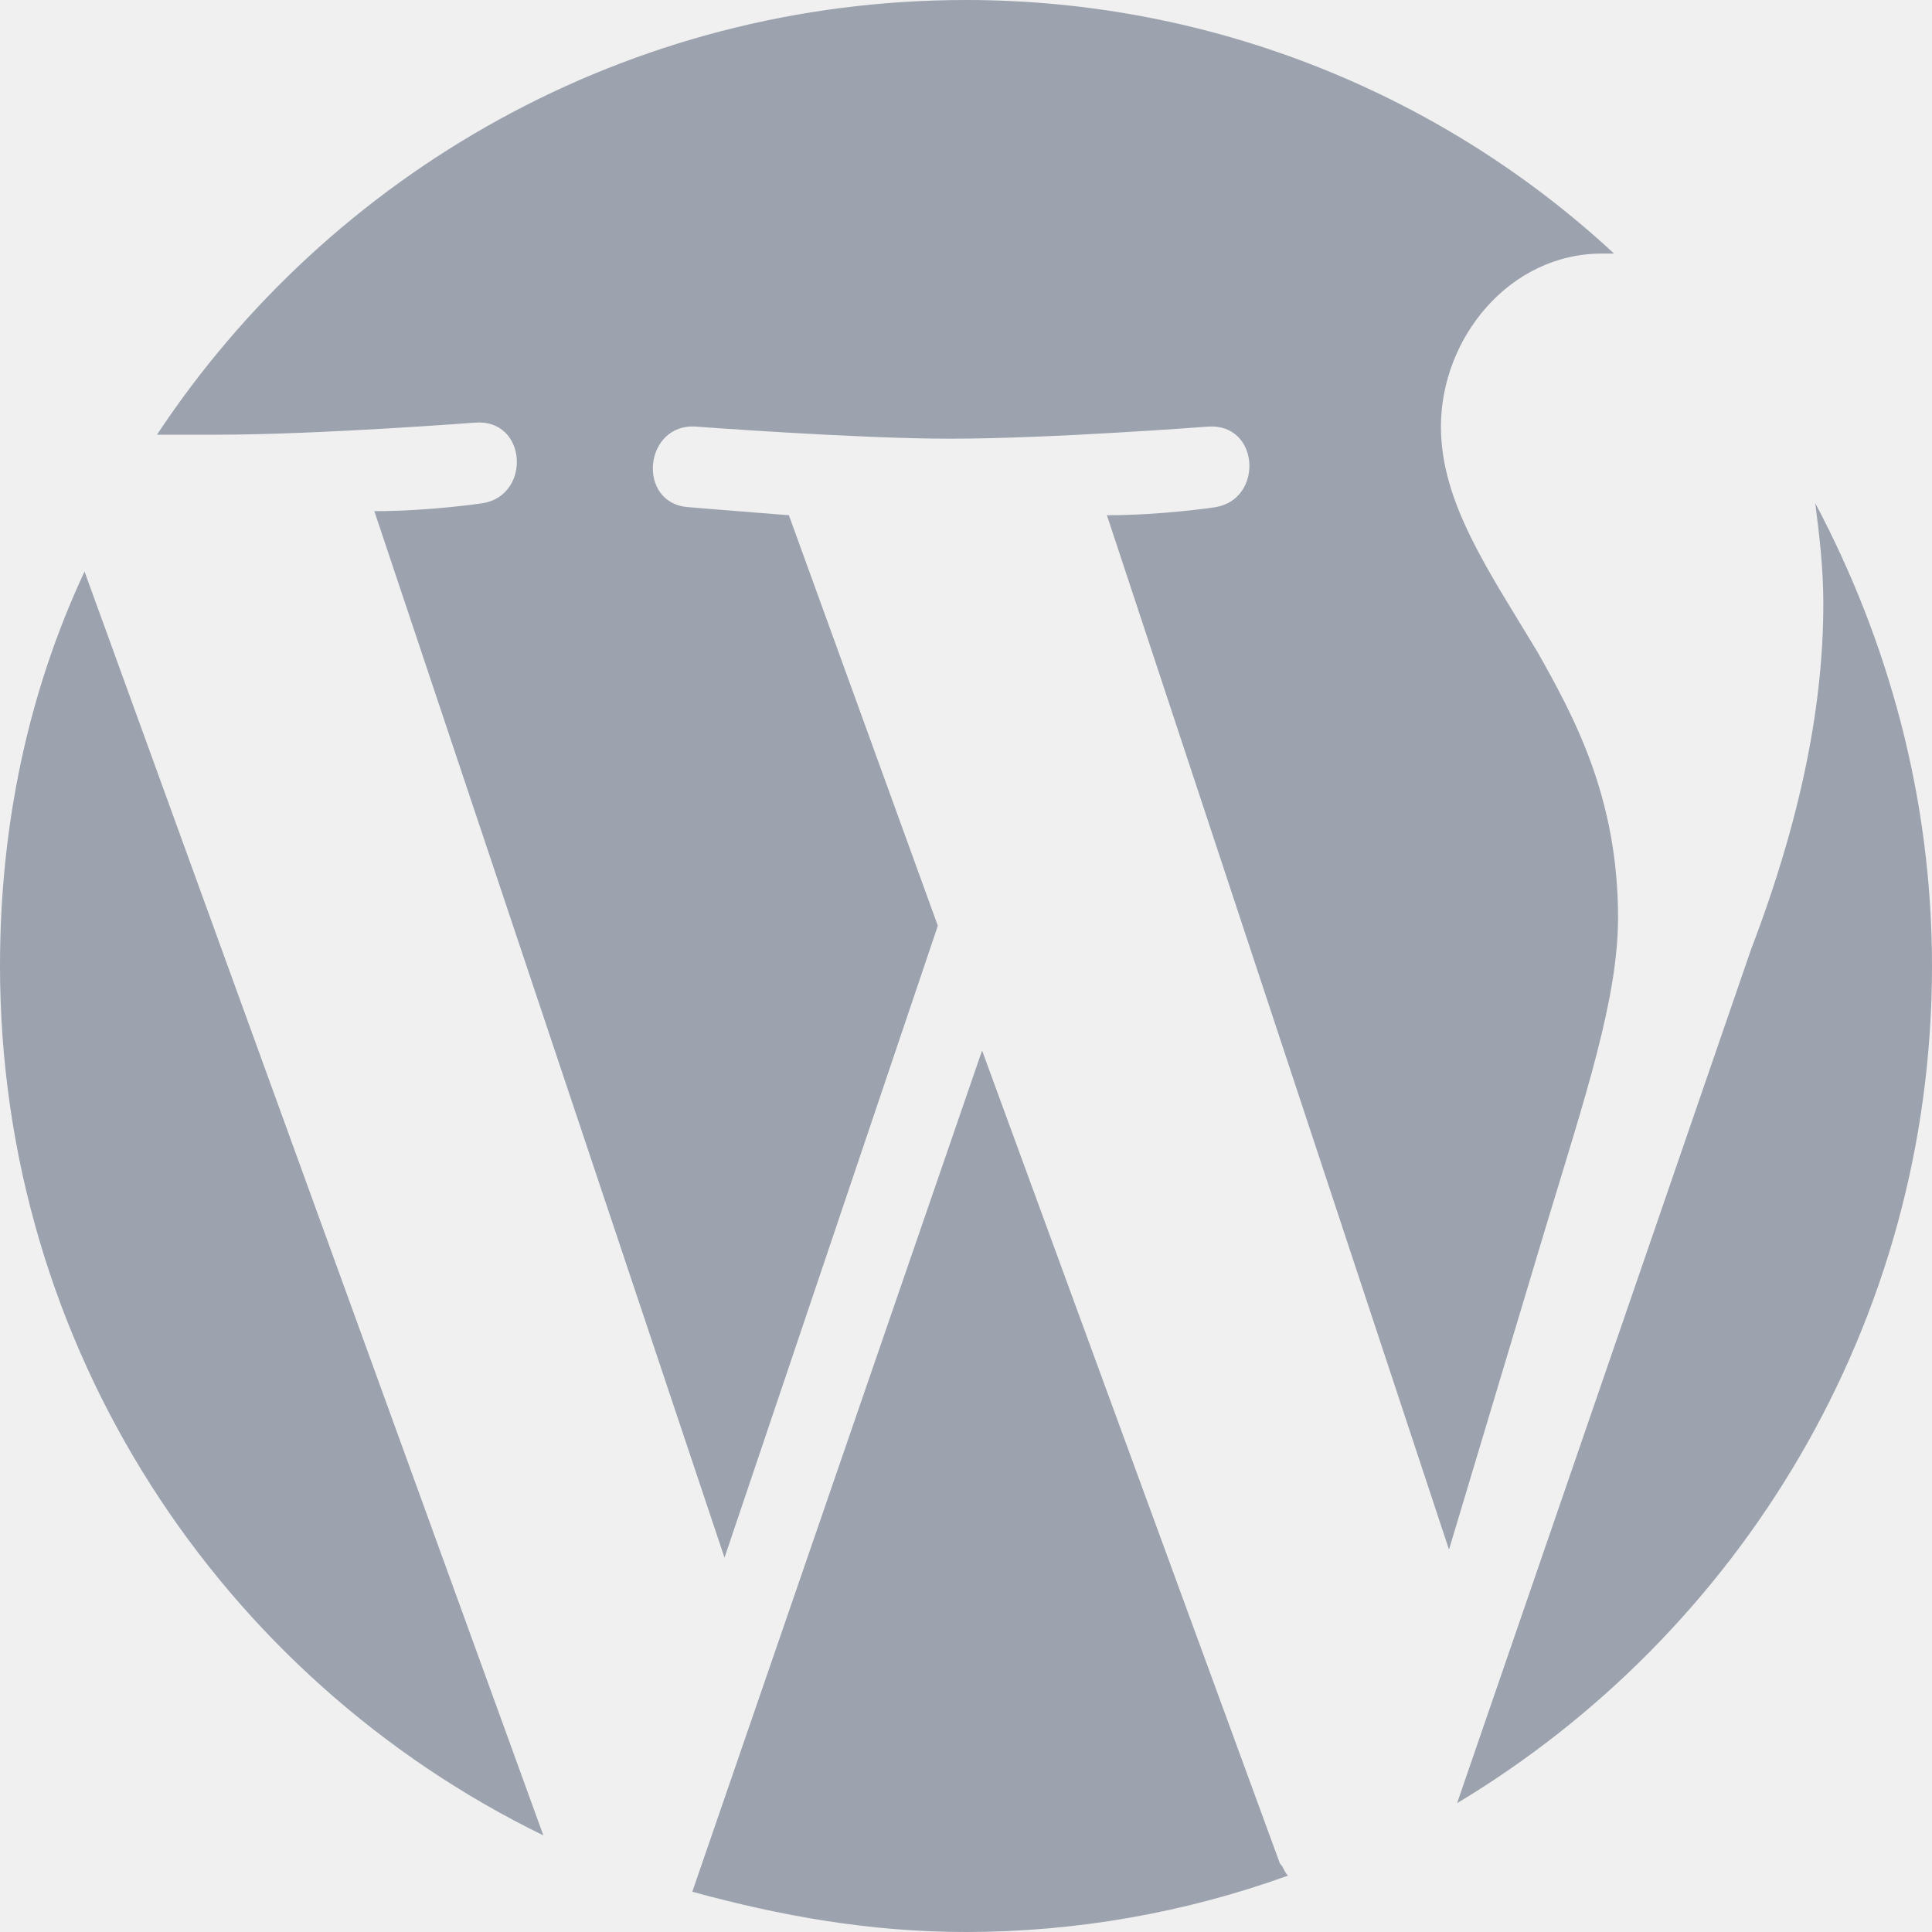
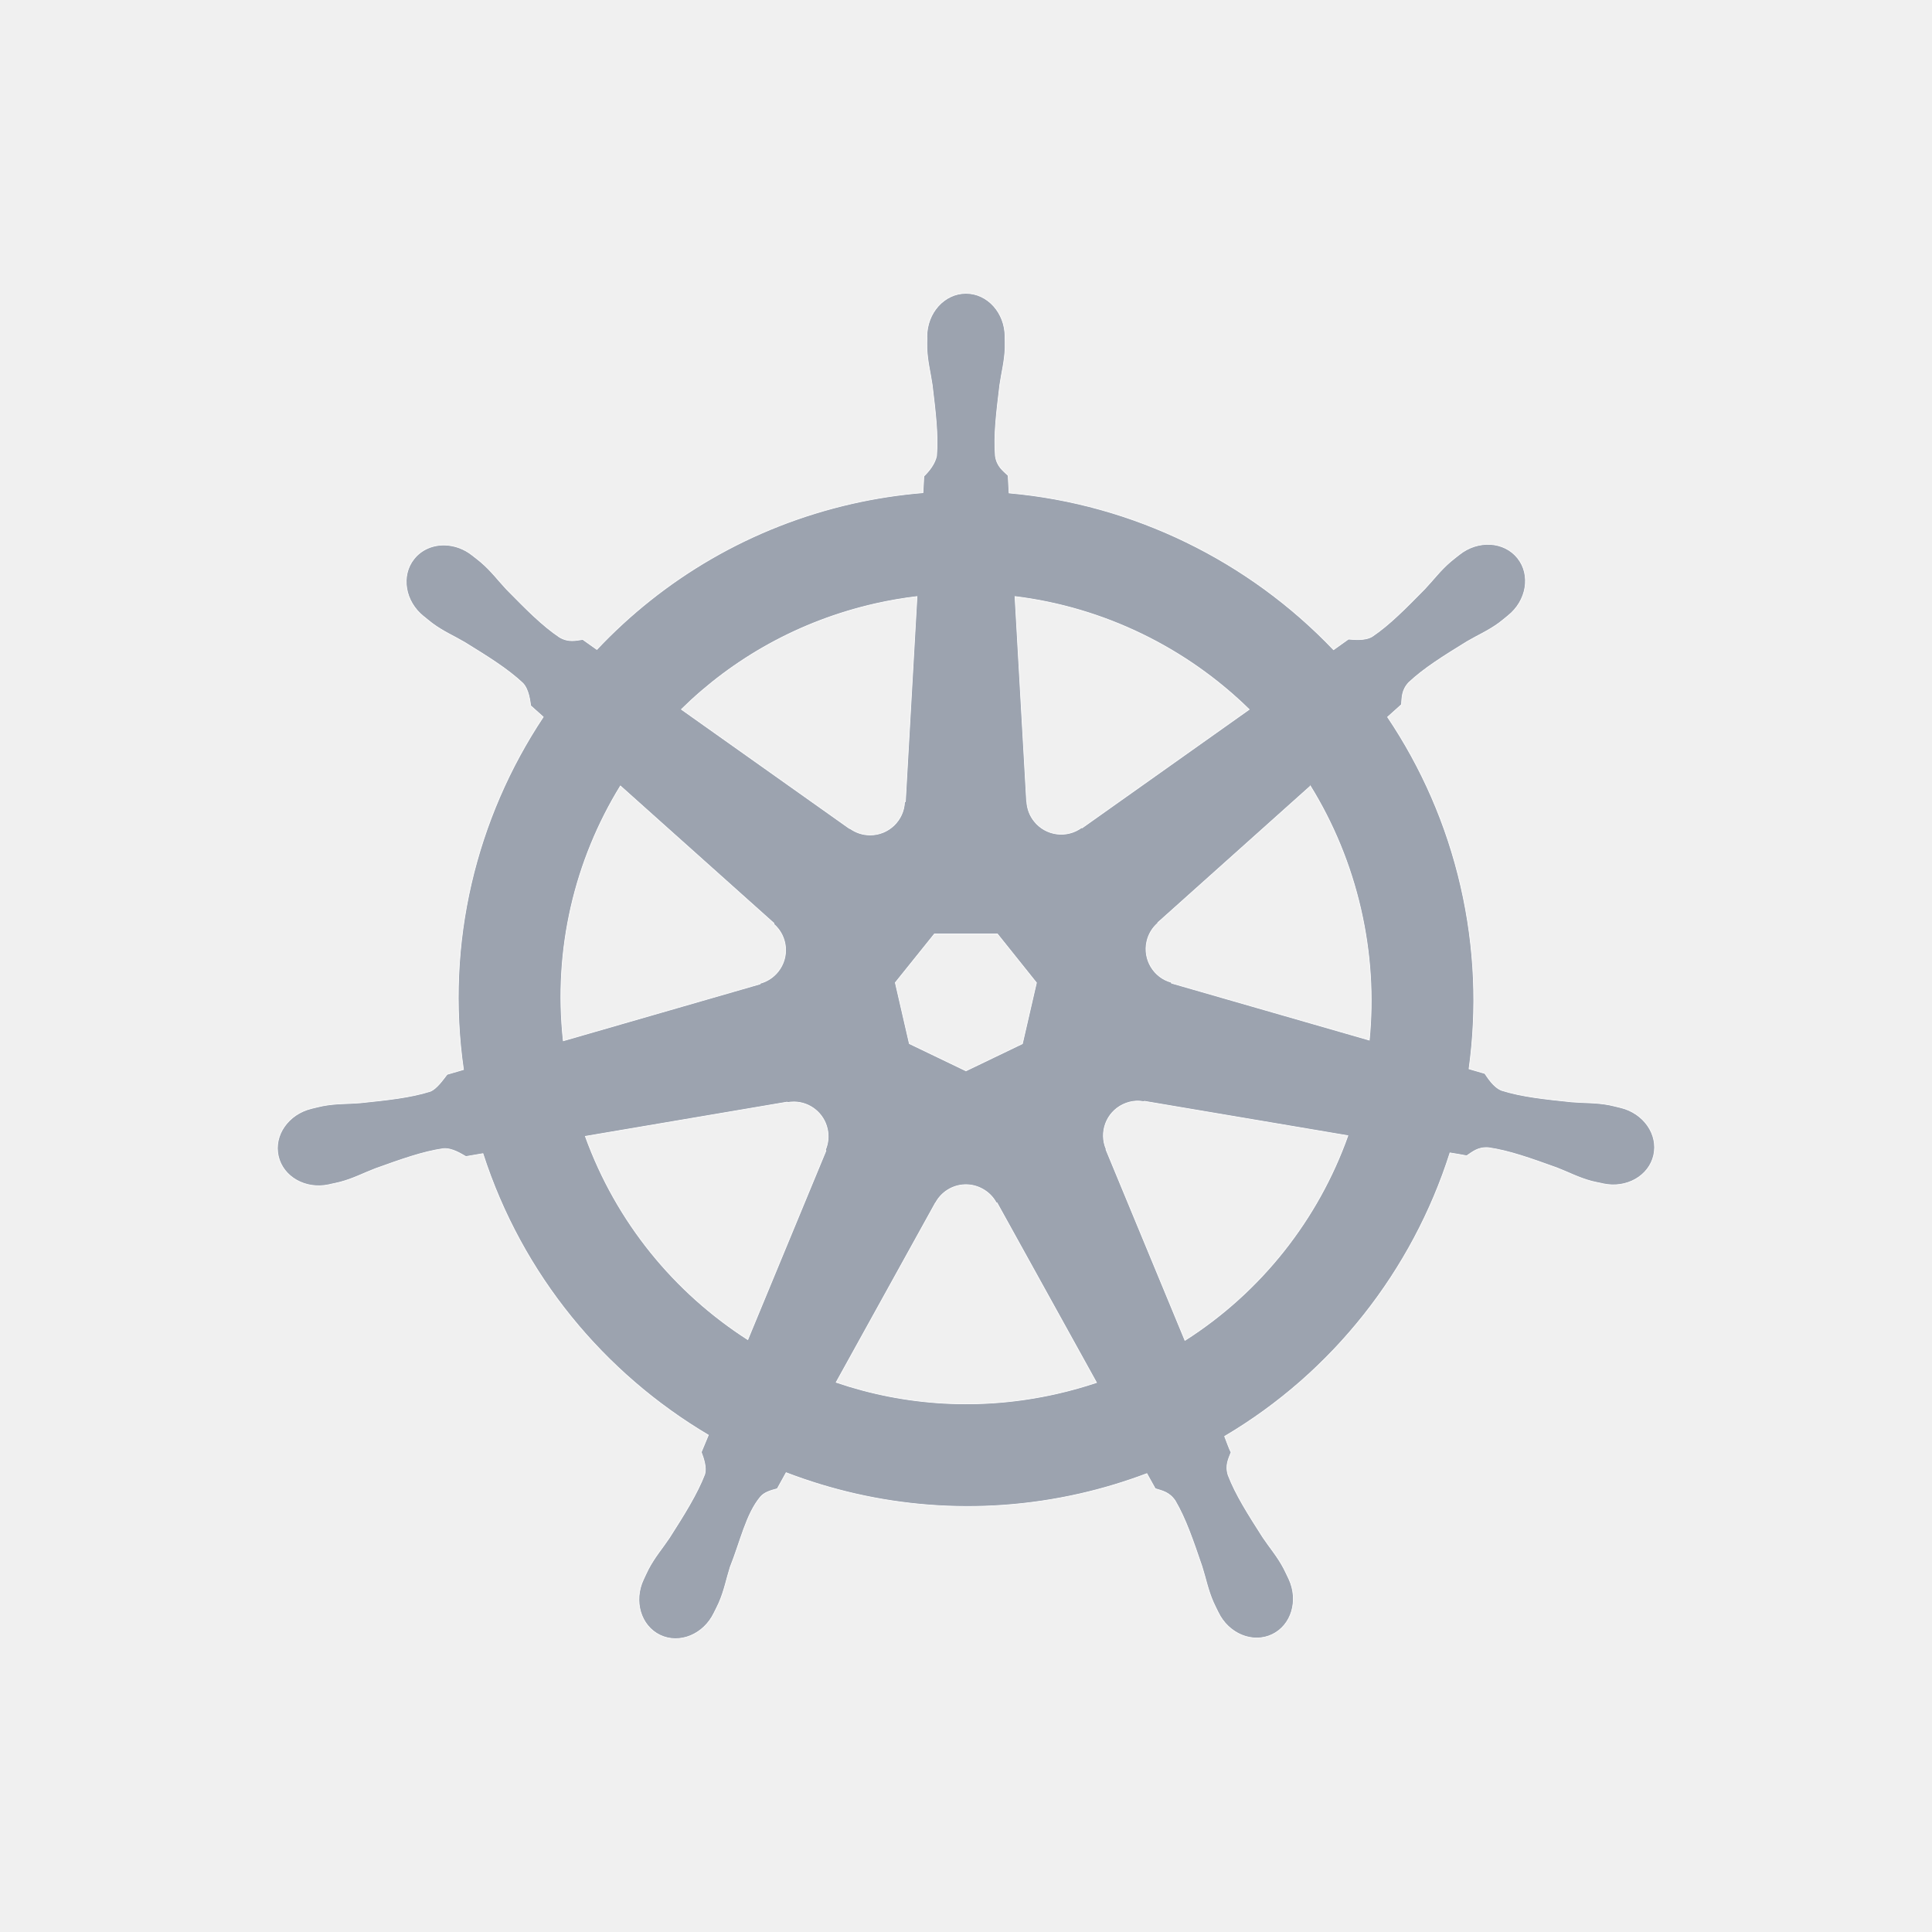
- <svg xmlns="http://www.w3.org/2000/svg" width="40" height="40">
-   <path fill="#9CA3AF" fill-rule="nonzero" d="M0 20c0-2.917.583-5.667 1.75-8.167L11.25 38C4.583 34.75 0 27.917 0 20Zm33.5-1c0 1.667-.667 3.667-1.5 6.417l-2 6.666-7.083-21.416c1.166 0 2.25-.167 2.25-.167 1-.167.916-1.75-.167-1.667 0 0-3.25.25-5.333.25-1.917 0-5.25-.25-5.25-.25-1.084-.083-1.25 1.584-.167 1.667 0 0 1 .083 2.083.167l3.084 8.5L15 32.25 7.75 10.583c1.167 0 2.25-.166 2.25-.166 1-.167.917-1.75-.167-1.667 0 0-3.25.25-5.333.25H3.25C6.833 3.583 13 0 20 0c5.167 0 9.917 2 13.417 5.25h-.25c-1.917 0-3.334 1.75-3.334 3.583 0 1.584 1 3 2 4.667.75 1.333 1.667 3 1.667 5.5Zm-13.167 2.75L26.5 38.583c.083.084.083.167.167.25A19.672 19.672 0 0 1 20 40c-2 0-3.833-.333-5.667-.833l6-17.417Zm17.25-11.333C39.083 13.25 40 16.5 40 20c0 7.417-4 13.833-9.833 17.333l6.083-17.666c1.083-2.834 1.5-5.167 1.5-7.167 0-.75-.083-1.417-.167-2.083Z" />
+ <svg xmlns="http://www.w3.org/2000/svg" width="100" height="100" viewBox="0 -10.44 722.846 722.846">
+   <path d="M361.408 99.307c-8.077.001-14.626 7.276-14.625 16.25 0 .138.028.27.03.406-.011 1.22-.07 2.689-.03 3.75.192 5.176 1.32 9.138 2 13.907 1.23 10.206 2.26 18.667 1.625 26.531-.62 2.965-2.803 5.677-4.75 7.562l-.344 6.188a190.337 190.337 0 00-26.438 4.062c-37.974 8.623-70.67 28.184-95.562 54.594a245.167 245.167 0 01-5.281-3.75c-2.612.353-5.25 1.159-8.688-.844-6.545-4.405-12.506-10.486-19.719-17.812-3.305-3.504-5.698-6.841-9.625-10.219-.891-.767-2.252-1.804-3.25-2.594-3.07-2.447-6.69-3.724-10.187-3.843-4.496-.154-8.824 1.604-11.656 5.156-5.036 6.315-3.424 15.968 3.593 21.562.071.057.147.101.219.157.964.781 2.145 1.783 3.031 2.437 4.167 3.077 7.973 4.652 12.125 7.094 8.747 5.402 15.999 9.88 21.75 15.281 2.246 2.394 2.639 6.613 2.938 8.438l4.687 4.187c-25.093 37.764-36.707 84.41-29.843 131.938l-6.125 1.781c-1.615 2.085-3.896 5.365-6.282 6.344-7.525 2.37-15.994 3.24-26.218 4.312-4.8.4-8.943.161-14.032 1.125-1.12.212-2.68.619-3.906.906l-.125.032c-.067.015-.155.048-.219.062-8.62 2.083-14.157 10.006-12.375 17.813 1.783 7.808 10.203 12.556 18.875 10.687.063-.014.154-.017.219-.031.098-.022.184-.07.281-.094 1.21-.265 2.724-.56 3.782-.843 5.003-1.34 8.626-3.308 13.125-5.032 9.676-3.47 17.691-6.37 25.5-7.5 3.26-.255 6.697 2.012 8.406 2.969l6.375-1.094c14.67 45.483 45.414 82.245 84.344 105.313l-2.657 6.375c.958 2.475 2.014 5.824 1.3 8.27-2.838 7.36-7.7 15.13-13.237 23.792-2.681 4.002-5.425 7.108-7.844 11.688-.579 1.096-1.316 2.78-1.875 3.937-3.759 8.043-1.002 17.305 6.219 20.782 7.266 3.497 16.284-.192 20.187-8.25.006-.012.026-.02.031-.032.004-.009-.004-.022 0-.03.556-1.143 1.344-2.645 1.813-3.72 2.072-4.747 2.762-8.815 4.219-13.406 3.87-9.72 5.995-19.919 11.322-26.274 1.459-1.74 3.837-2.41 6.303-3.07l3.312-6c33.938 13.027 71.927 16.523 109.875 7.907a189.77 189.77 0 0025.094-7.563c.93 1.651 2.661 4.826 3.125 5.625 2.506.815 5.24 1.236 7.469 4.531 3.985 6.81 6.71 14.865 10.031 24.594 1.457 4.591 2.178 8.66 4.25 13.406.472 1.082 1.256 2.605 1.812 3.75 3.895 8.085 12.943 11.787 20.22 8.282 7.219-3.478 9.979-12.74 6.218-20.782-.559-1.158-1.327-2.841-1.906-3.937-2.42-4.58-5.163-7.655-7.844-11.656-5.537-8.662-10.13-15.858-12.969-23.22-1.187-3.796.2-6.157 1.125-8.624-.554-.635-1.739-4.22-2.437-5.906 40.457-23.889 70.298-62.022 84.312-106.063 1.893.298 5.182.88 6.25 1.094 2.2-1.45 4.222-3.344 8.188-3.031 7.808 1.129 15.823 4.03 25.5 7.5 4.498 1.723 8.121 3.723 13.125 5.062 1.057.283 2.572.547 3.781.813.097.023.183.071.281.093.066.015.156.017.219.032 8.672 1.866 17.094-2.88 18.875-10.688 1.78-7.807-3.754-15.732-12.375-17.812-1.254-.286-3.032-.77-4.25-1-5.09-.964-9.231-.727-14.031-1.125-10.225-1.072-18.694-1.943-26.219-4.313-3.068-1.19-5.251-4.841-6.313-6.344l-5.906-1.718c3.062-22.155 2.237-45.212-3.062-68.282-5.349-23.284-14.8-44.58-27.407-63.343 1.515-1.378 4.377-3.911 5.188-4.657.237-2.624.033-5.375 2.75-8.281 5.751-5.4 13.003-9.879 21.75-15.281 4.152-2.443 7.99-4.017 12.156-7.094.942-.696 2.23-1.798 3.219-2.594 7.015-5.596 8.63-15.248 3.594-21.562-5.037-6.314-14.797-6.91-21.813-1.313-.998.791-2.353 1.823-3.25 2.594-3.926 3.378-6.351 6.714-9.656 10.219-7.213 7.326-13.174 13.438-19.719 17.844-2.836 1.65-6.99 1.08-8.875.968l-5.562 3.969c-31.72-33.26-74.905-54.525-121.406-58.656-.13-1.949-.3-5.471-.344-6.532-1.904-1.821-4.204-3.376-4.781-7.312-.637-7.864.426-16.325 1.656-26.531.679-4.769 1.807-8.73 2-13.907.044-1.176-.027-2.884-.031-4.156-.001-8.974-6.548-16.25-14.625-16.25zm-18.313 113.438l-4.344 76.718-.312.157c-.292 6.863-5.94 12.343-12.875 12.343-2.841 0-5.463-.912-7.594-2.468l-.125.062-62.906-44.594c19.333-19.01 44.063-33.06 72.562-39.53a154.125 154.125 0 0115.594-2.688zm36.656 0c33.274 4.092 64.045 19.159 87.625 42.25l-62.5 44.312-.218-.093c-5.548 4.051-13.364 3.046-17.688-2.375a12.807 12.807 0 01-2.812-7.47l-.063-.03zM232.126 283.62l57.438 51.375-.063.312c5.185 4.507 5.95 12.328 1.625 17.75a12.892 12.892 0 01-6.687 4.406l-.063.25-73.625 21.25c-3.747-34.265 4.329-67.573 21.375-95.343zm258.157.03c8.534 13.833 14.996 29.283 18.843 46.032 3.801 16.548 4.755 33.067 3.188 49.031l-74-21.312-.063-.313c-6.626-1.81-10.699-8.551-9.156-15.312a12.786 12.786 0 014.094-6.844l-.031-.156 57.125-51.125zm-140.657 55.313h23.532l14.625 18.282-5.25 22.812-21.125 10.156-21.188-10.187-5.25-22.813zm75.438 62.563c1-.05 1.995.04 2.969.219l.125-.157 76.156 12.875c-11.146 31.314-32.473 58.44-60.969 76.594l-29.562-71.406.093-.125c-2.715-6.31.002-13.71 6.25-16.719 1.6-.77 3.271-1.197 4.938-1.281zm-127.906.312c5.811.082 11.024 4.116 12.375 10.032.632 2.77.324 5.513-.72 7.937l.22.281-29.25 70.688c-27.348-17.549-49.13-43.824-60.782-76.063l75.5-12.812.125.156c.845-.155 1.701-.23 2.532-.219zm63.78 30.97a12.764 12.764 0 016.032 1.28c2.56 1.233 4.537 3.174 5.781 5.5h.282l37.218 67.25a154.256 154.256 0 01-14.875 4.157c-28.464 6.463-56.838 4.504-82.53-4.25l37.124-67.125h.063a12.91 12.91 0 0110.906-6.813z" style="text-indent:0;text-align:start;line-height:normal;text-transform:none;block-progression:tb;marker:none;-inkscape-font-specification:Sans" font-weight="400" color="#000000" fill-rule="evenodd" fill="#9CA3AF" stroke="#ffffff" stroke-width=".25" overflow="visible" font-family="Sans" />
</svg>
